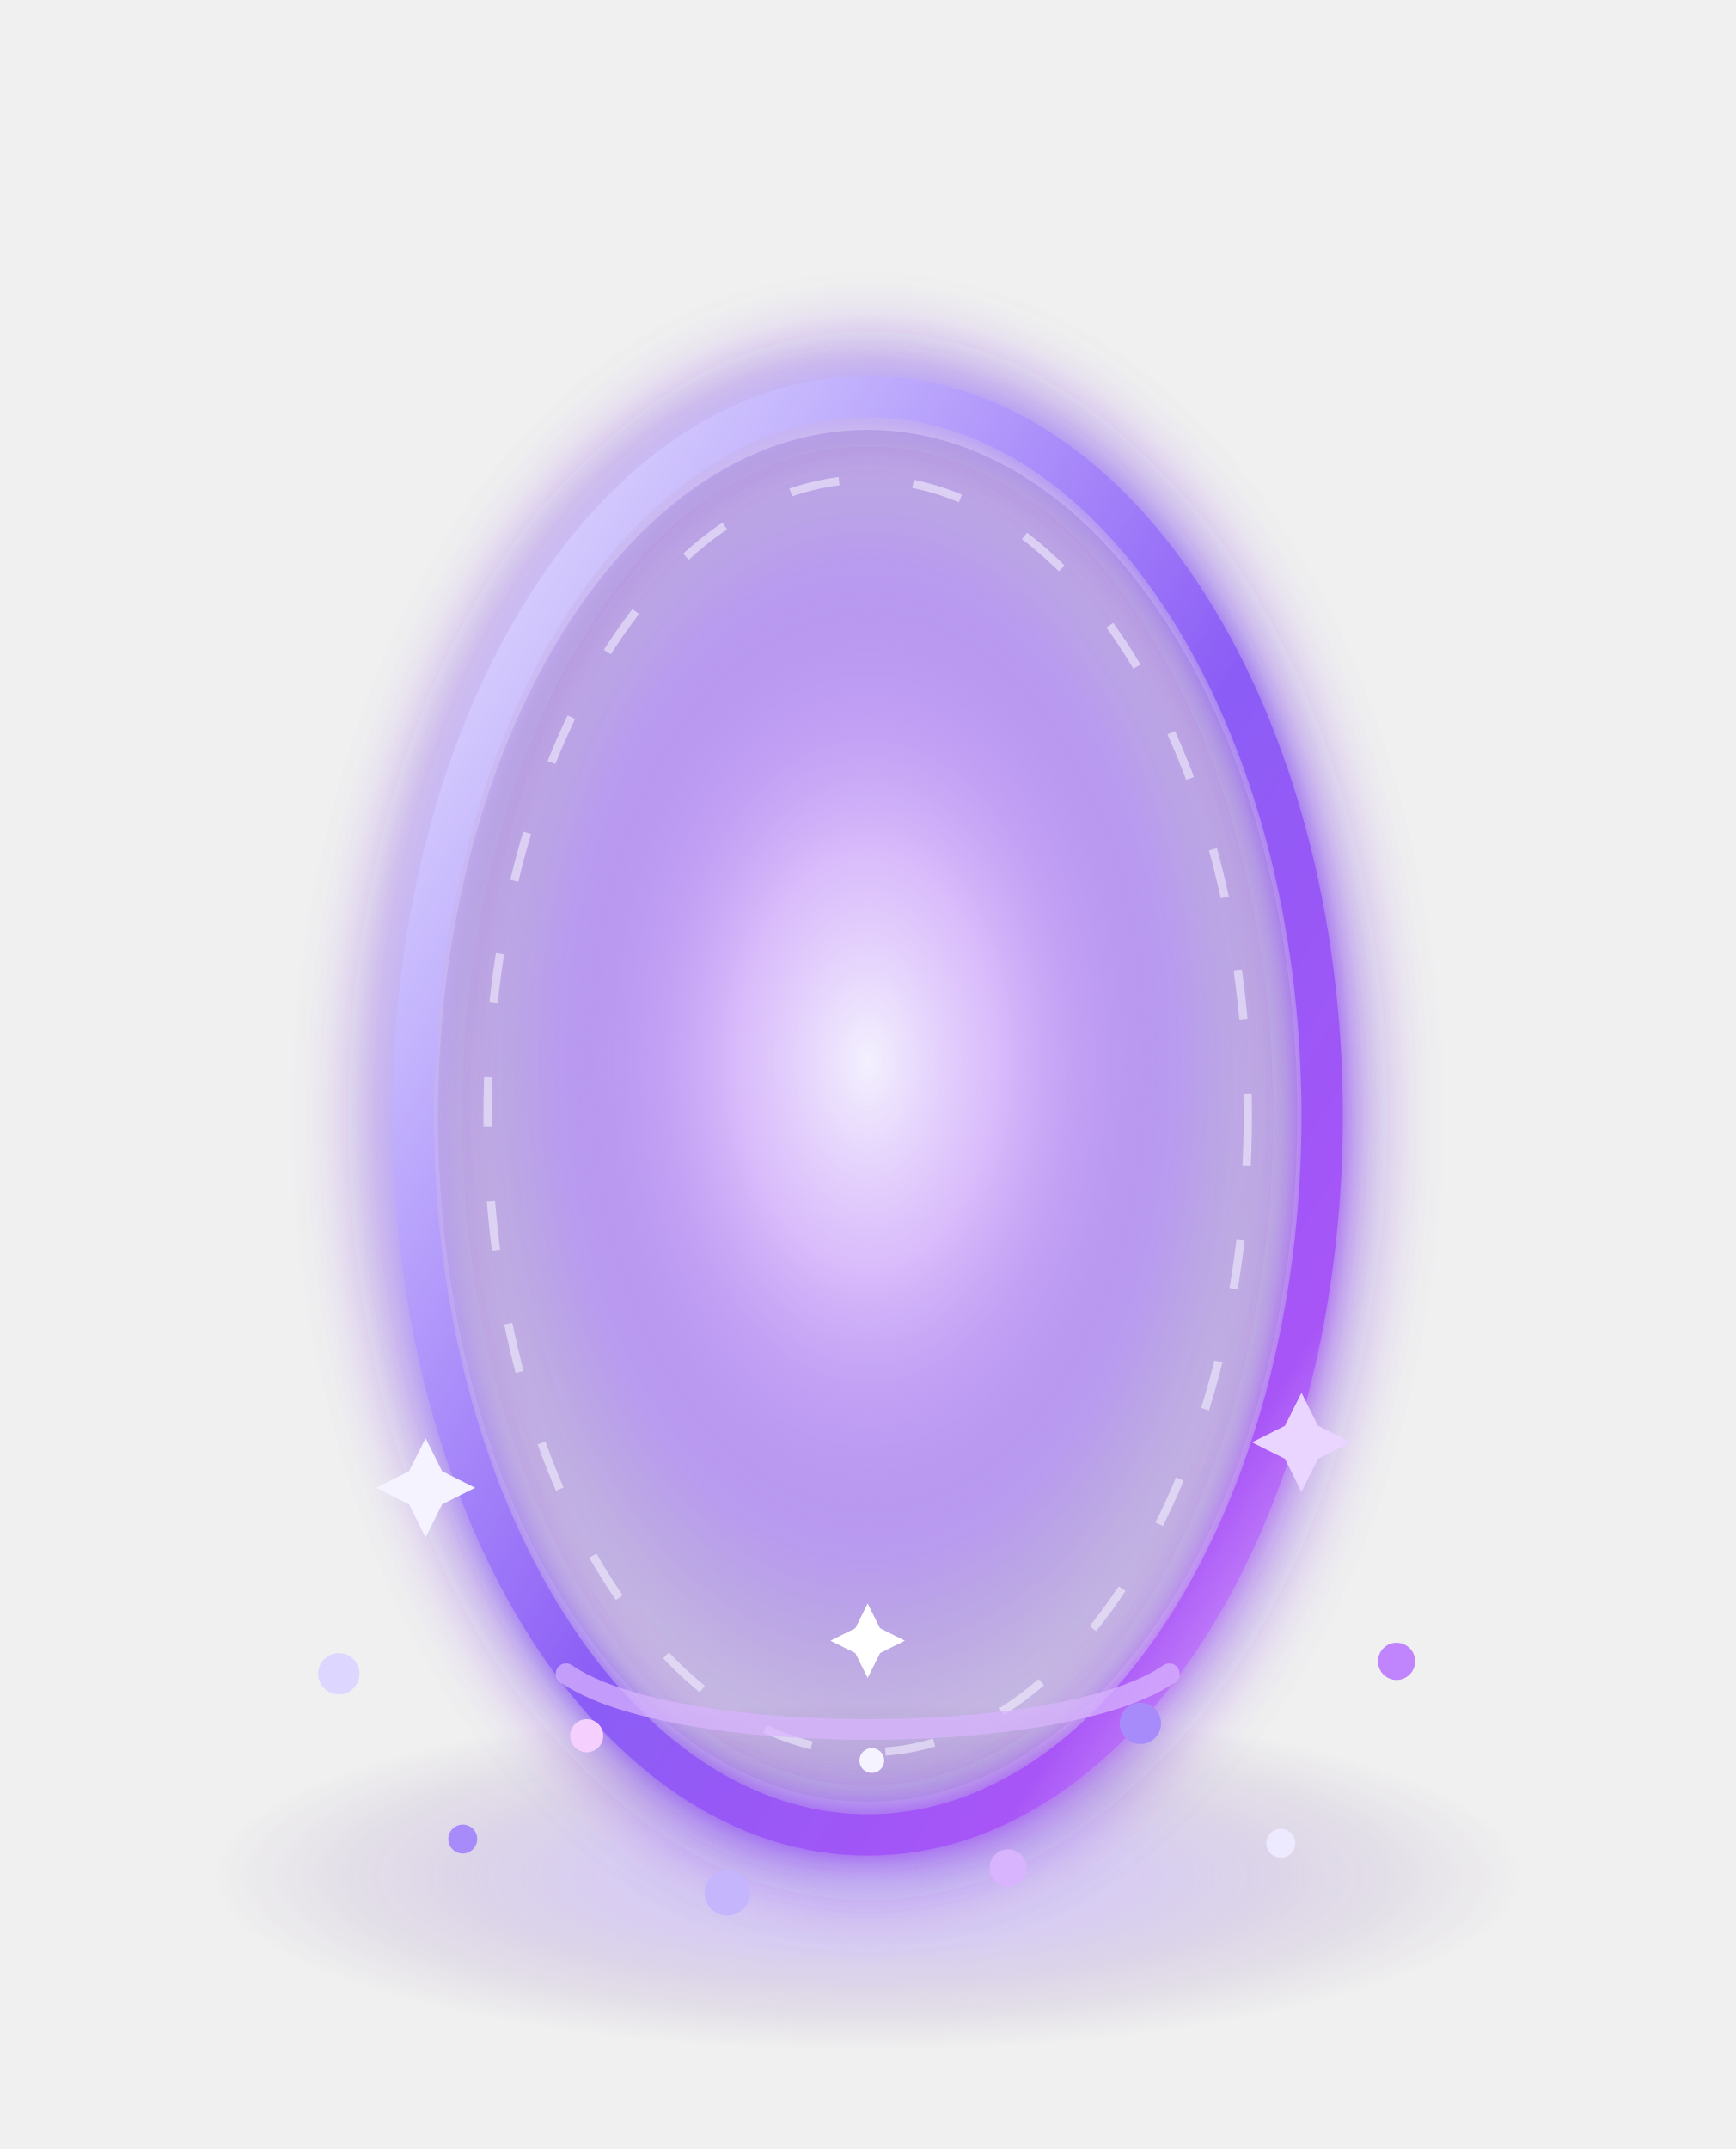
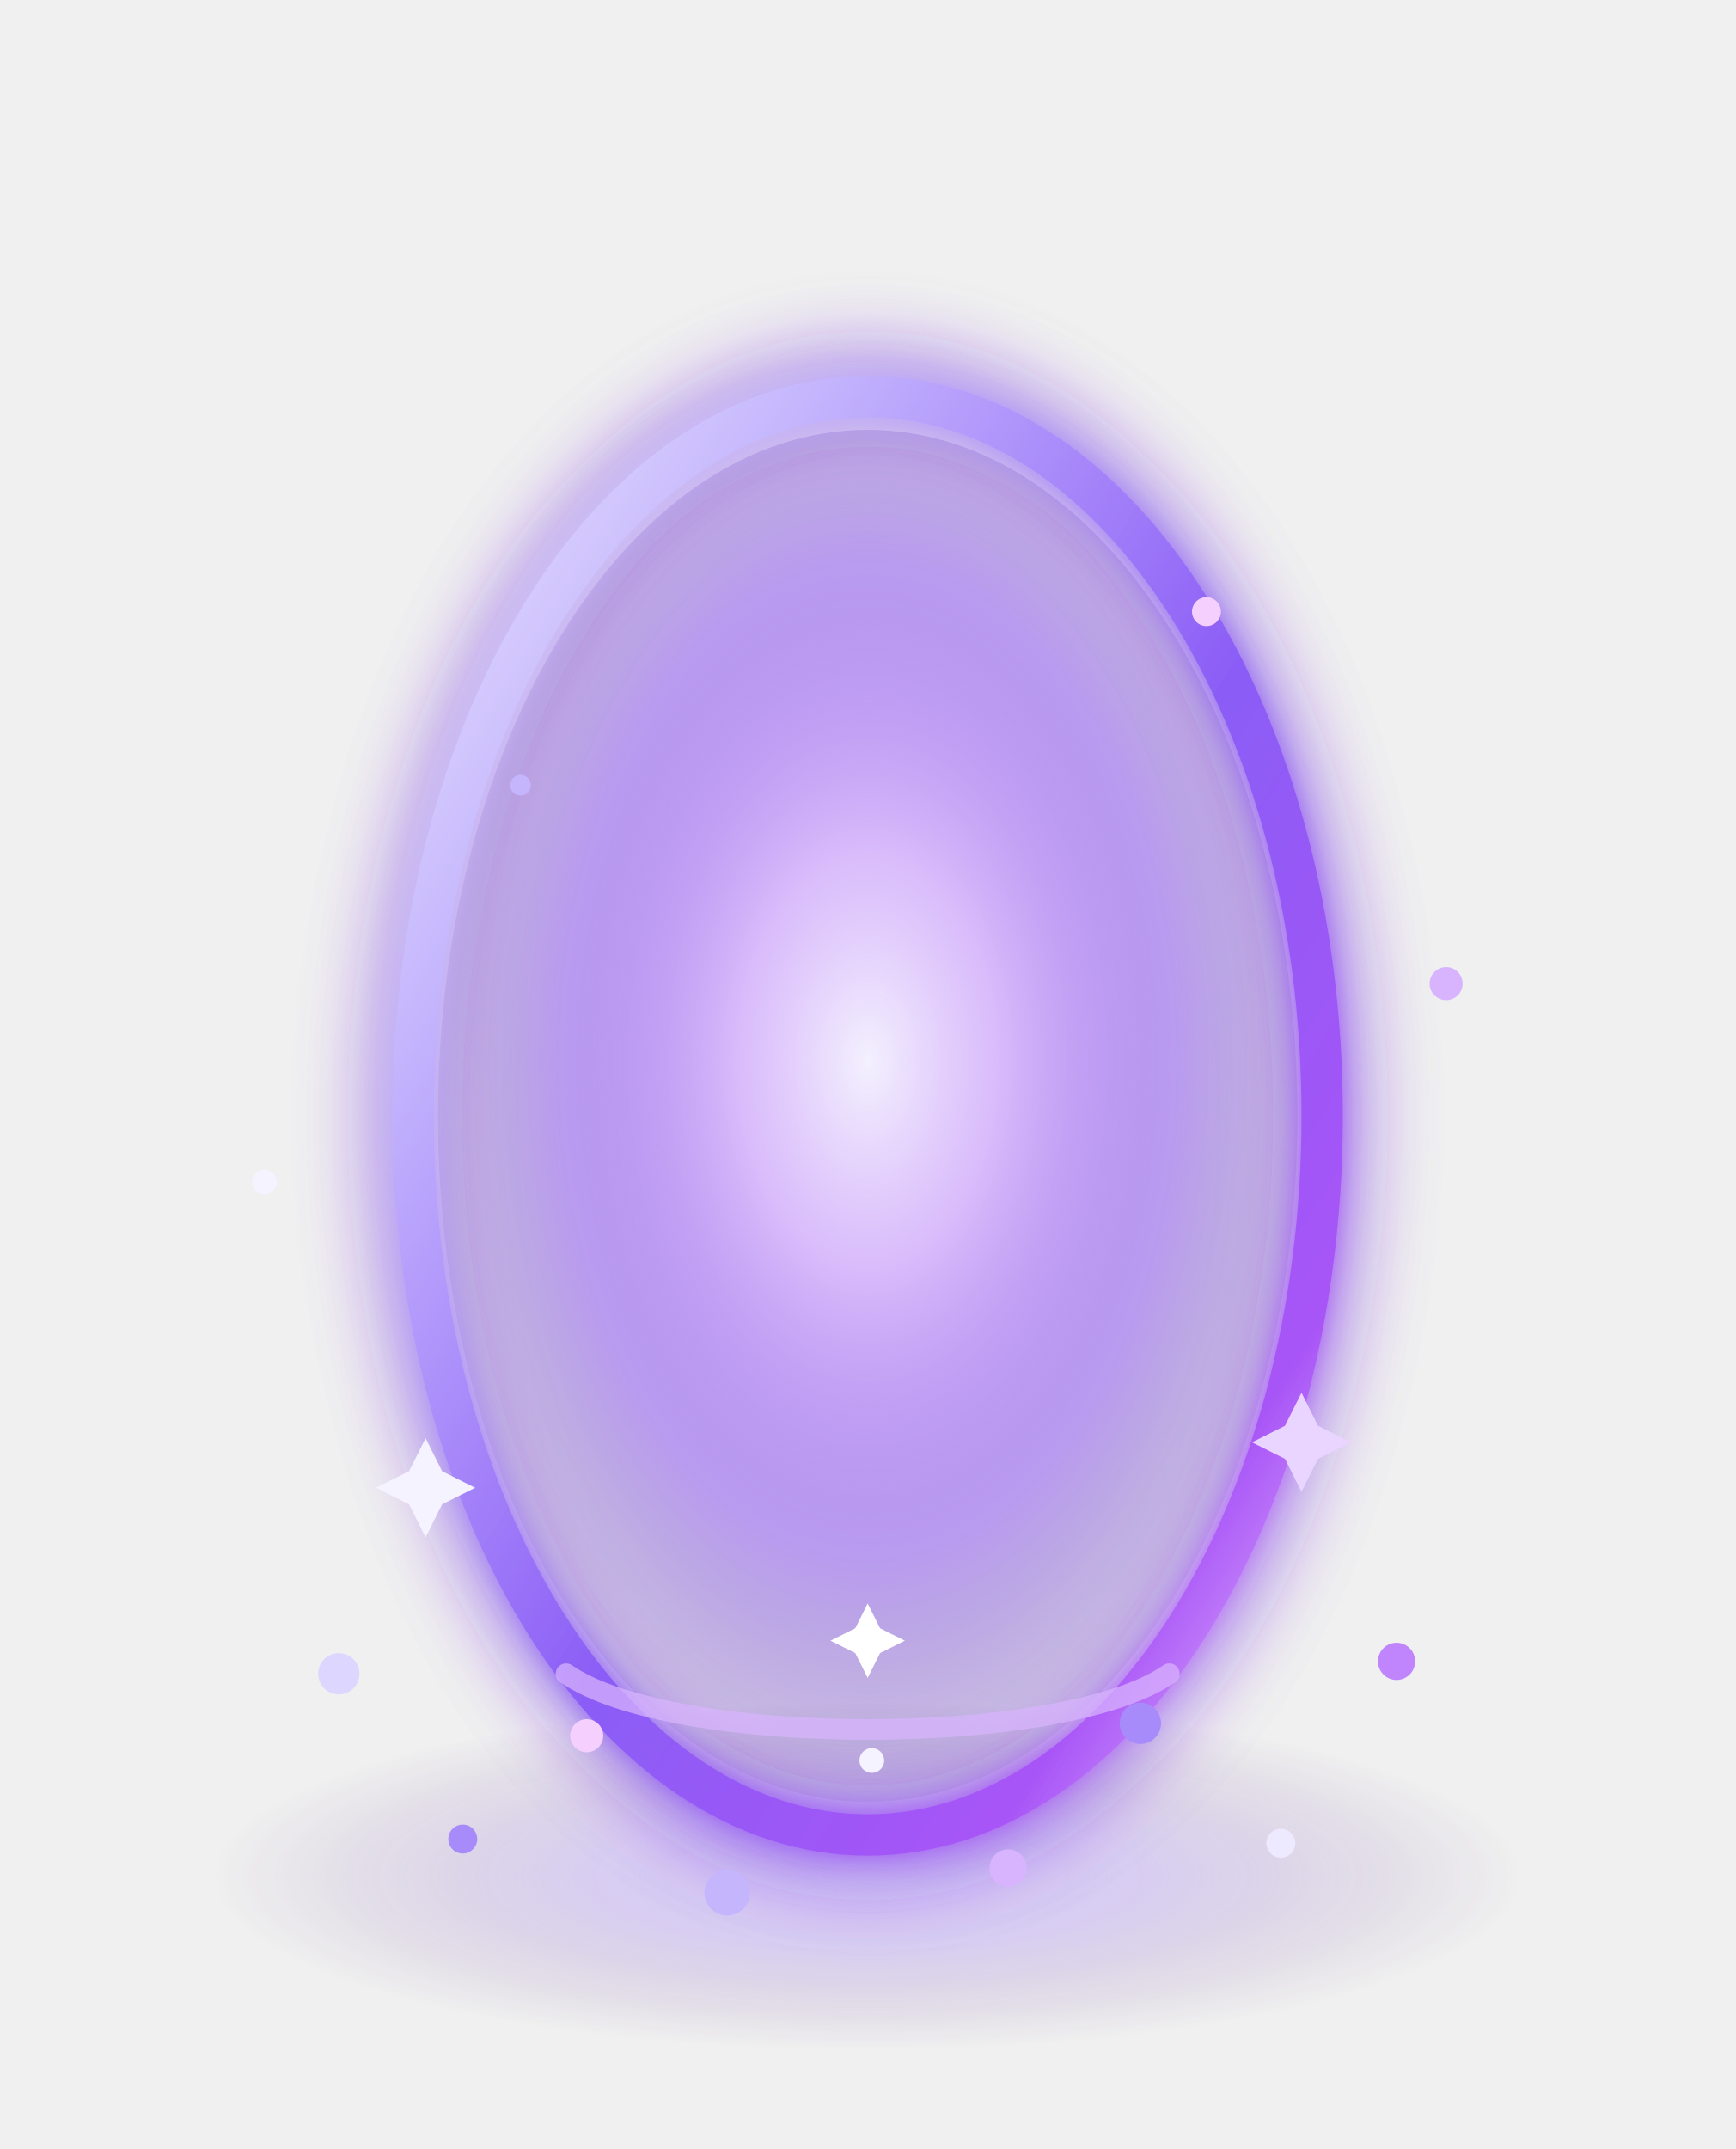
<svg xmlns="http://www.w3.org/2000/svg" viewBox="0 0 420 520" role="img" aria-labelledby="title description">
  <defs>
    <radialGradient id="groundGlow" cx="50%" cy="50%" r="50%">
      <stop offset="0" stop-color="#c4b5fd" stop-opacity=".48" />
      <stop offset=".42" stop-color="#8b5cf6" stop-opacity=".23" />
      <stop offset="1" stop-color="#3b0764" stop-opacity="0" />
    </radialGradient>
    <radialGradient id="portalCore" cx="50%" cy="46%" r="58%">
      <stop offset="0" stop-color="#f5f3ff" stop-opacity=".92" />
      <stop offset=".26" stop-color="#d8b4fe" stop-opacity=".78" />
      <stop offset=".62" stop-color="#7c3aed" stop-opacity=".38" />
      <stop offset="1" stop-color="#2e1065" stop-opacity=".02" />
    </radialGradient>
    <linearGradient id="portalRim" x1="0" y1="0" x2="1" y2="1">
      <stop offset="0" stop-color="#ede9fe" />
      <stop offset=".22" stop-color="#c4b5fd" />
      <stop offset=".55" stop-color="#8b5cf6" />
      <stop offset=".82" stop-color="#a855f7" />
      <stop offset="1" stop-color="#f5d0fe" />
    </linearGradient>
    <filter id="softGlow" x="-35%" y="-25%" width="170%" height="160%">
      <feGaussianBlur stdDeviation="8" />
    </filter>
    <filter id="rimGlow" x="-30%" y="-20%" width="160%" height="150%">
      <feGaussianBlur stdDeviation="3.5" result="blur" />
      <feMerge>
        <feMergeNode in="blur" />
        <feMergeNode in="SourceGraphic" />
      </feMerge>
    </filter>
  </defs>
  <style>
    .portal-breathe{transform-origin:210px 270px;animation:portal-breathe 3.6s ease-in-out infinite}
    .portal-shimmer{animation:portal-shimmer 2.8s ease-in-out infinite}
    .soul-mote{transform-box:fill-box;transform-origin:center;animation:soul-rise 3.4s ease-in-out infinite}
    .soul-mote:nth-of-type(2n){animation-duration:4.1s}
    .soul-mote:nth-of-type(3n){animation-duration:3.8s}
    @keyframes portal-breathe{0%,100%{transform:scale(.985);opacity:.82}50%{transform:scale(1.018);opacity:1}}
    @keyframes portal-shimmer{0%,100%{opacity:.42}50%{opacity:.86}}
    @keyframes soul-rise{0%{opacity:0;transform:translateY(18px) scale(.55)}28%{opacity:.9}78%{opacity:.42}100%{opacity:0;transform:translateY(-58px) scale(1.08)}}
    @media (prefers-reduced-motion:reduce){.portal-breathe,.portal-shimmer,.soul-mote{animation:none}.portal-breathe{opacity:.94}.portal-shimmer{opacity:.62}.soul-mote{opacity:.58}}
  </style>
  <ellipse cx="210" cy="454" rx="160" ry="42" fill="url(#groundGlow)" />
  <ellipse cx="210" cy="270" rx="122" ry="188" fill="#8b5cf6" opacity=".18" filter="url(#softGlow)" />
  <g class="portal-breathe">
    <ellipse cx="210" cy="270" rx="104" ry="166" fill="url(#portalCore)" />
    <ellipse cx="210" cy="270" rx="112" ry="176" fill="none" stroke="#6d28d9" stroke-opacity=".32" stroke-width="20" filter="url(#softGlow)" />
    <ellipse cx="210" cy="270" rx="110" ry="174" fill="none" stroke="url(#portalRim)" stroke-width="10" filter="url(#rimGlow)" />
-     <ellipse class="portal-shimmer" cx="210" cy="270" rx="92" ry="154" fill="none" stroke="#f5f3ff" stroke-opacity=".56" stroke-width="2" stroke-dasharray="12 18" />
    <path d="M137 405c26 18 120 18 146 0" fill="none" stroke="#d8b4fe" stroke-opacity=".72" stroke-width="5" stroke-linecap="round" />
  </g>
  <g aria-hidden="true">
+     <circle class="soul-mote" cx="64" cy="286" r="3" fill="#f5f3ff" style="animation-delay:-1.4s" />
+     <circle class="soul-mote" cx="350" cy="238" r="4" fill="#d8b4fe" style="animation-delay:-2.7s" />
+     <circle class="soul-mote" cx="126" cy="190" r="2.5" fill="#c4b5fd" style="animation-delay:-.7s" />
+     <circle class="soul-mote" cx="292" cy="148" r="3.5" fill="#f5d0fe" style="animation-delay:-3.3s" />
    <circle class="soul-mote" cx="82" cy="405" r="5" fill="#ddd6fe" style="animation-delay:-.4s" />
    <circle class="soul-mote" cx="112" cy="445" r="3.5" fill="#a78bfa" style="animation-delay:-1.7s" />
    <circle class="soul-mote" cx="142" cy="420" r="4" fill="#f5d0fe" style="animation-delay:-2.5s" />
    <circle class="soul-mote" cx="176" cy="458" r="5.5" fill="#c4b5fd" style="animation-delay:-.9s" />
    <circle class="soul-mote" cx="211" cy="426" r="3" fill="#f5f3ff" style="animation-delay:-2.9s" />
    <circle class="soul-mote" cx="244" cy="452" r="4.5" fill="#d8b4fe" style="animation-delay:-1.2s" />
    <circle class="soul-mote" cx="276" cy="417" r="5" fill="#a78bfa" style="animation-delay:-3.1s" />
    <circle class="soul-mote" cx="310" cy="446" r="3.5" fill="#ede9fe" style="animation-delay:-2.1s" />
    <circle class="soul-mote" cx="338" cy="402" r="4.5" fill="#c084fc" style="animation-delay:-.2s" />
    <path class="soul-mote" d="M103 348l4 8 8 4-8 4-4 8-4-8-8-4 8-4z" fill="#f5f3ff" style="animation-delay:-2.4s" />
    <path class="soul-mote" d="M315 337l4 8 8 4-8 4-4 8-4-8-8-4 8-4z" fill="#e9d5ff" style="animation-delay:-1.1s" />
    <path class="soul-mote" d="M210 388l3 6 6 3-6 3-3 6-3-6-6-3 6-3z" fill="#ffffff" style="animation-delay:-3s" />
  </g>
</svg>
